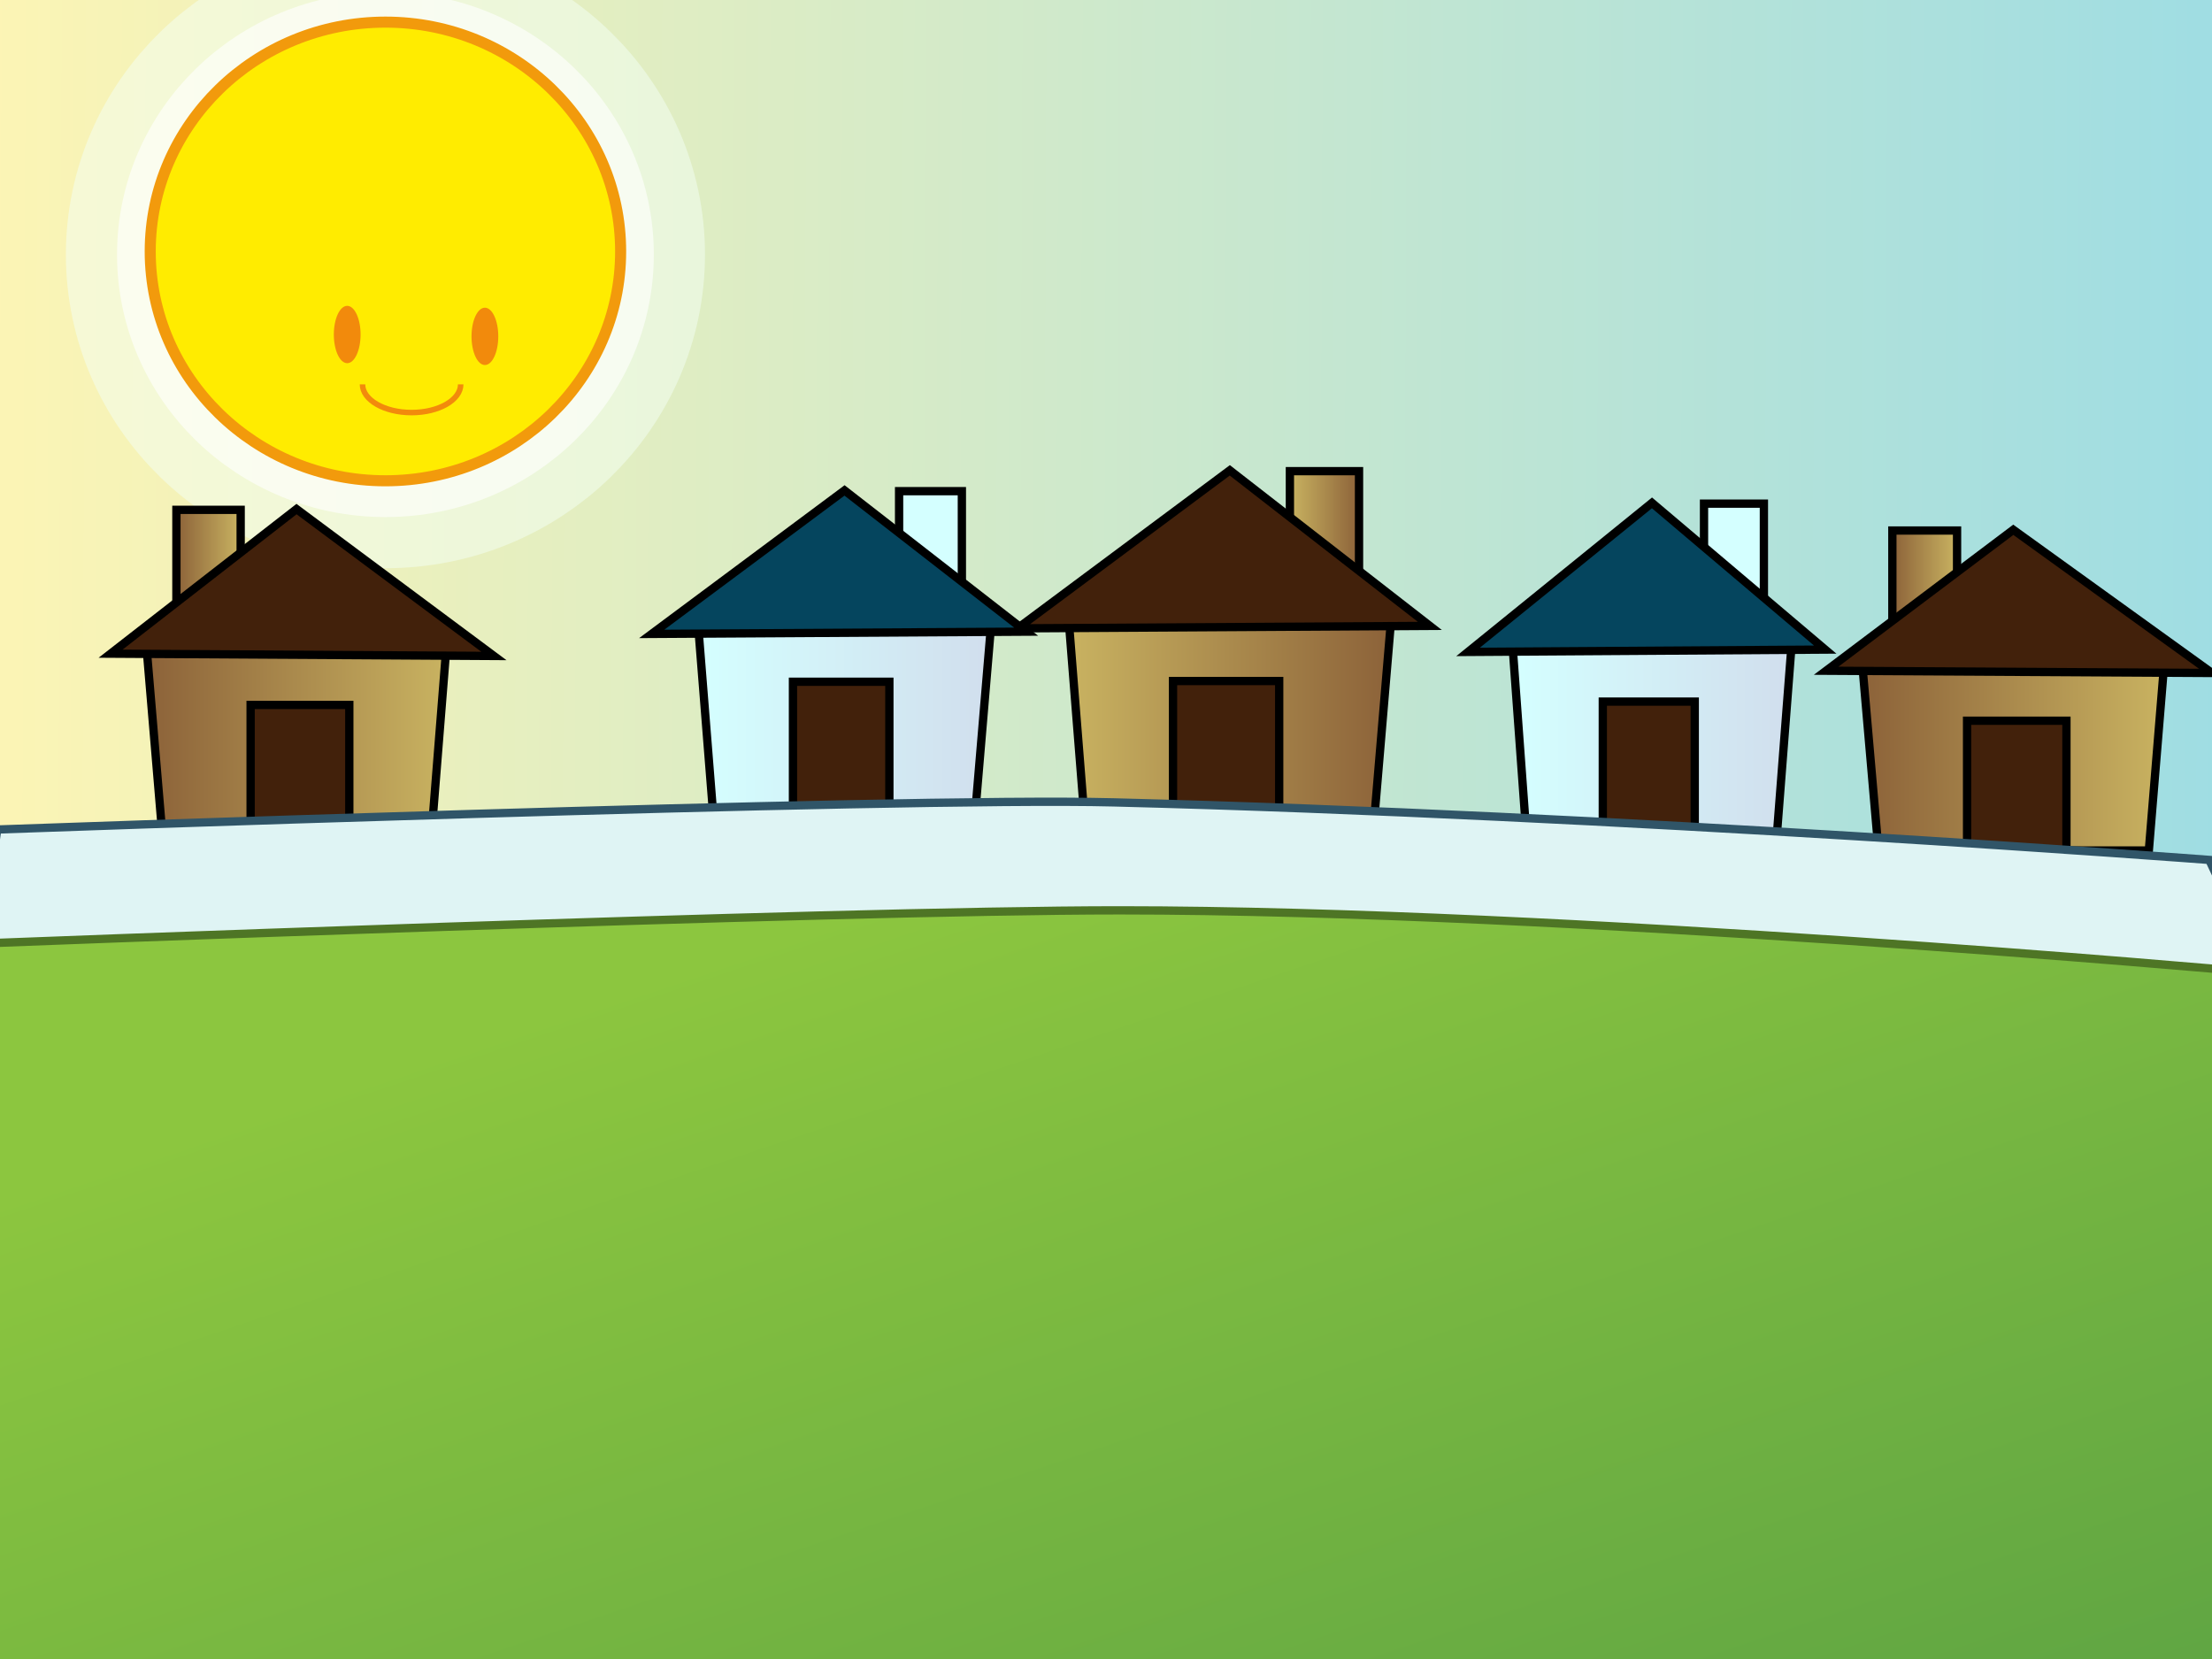
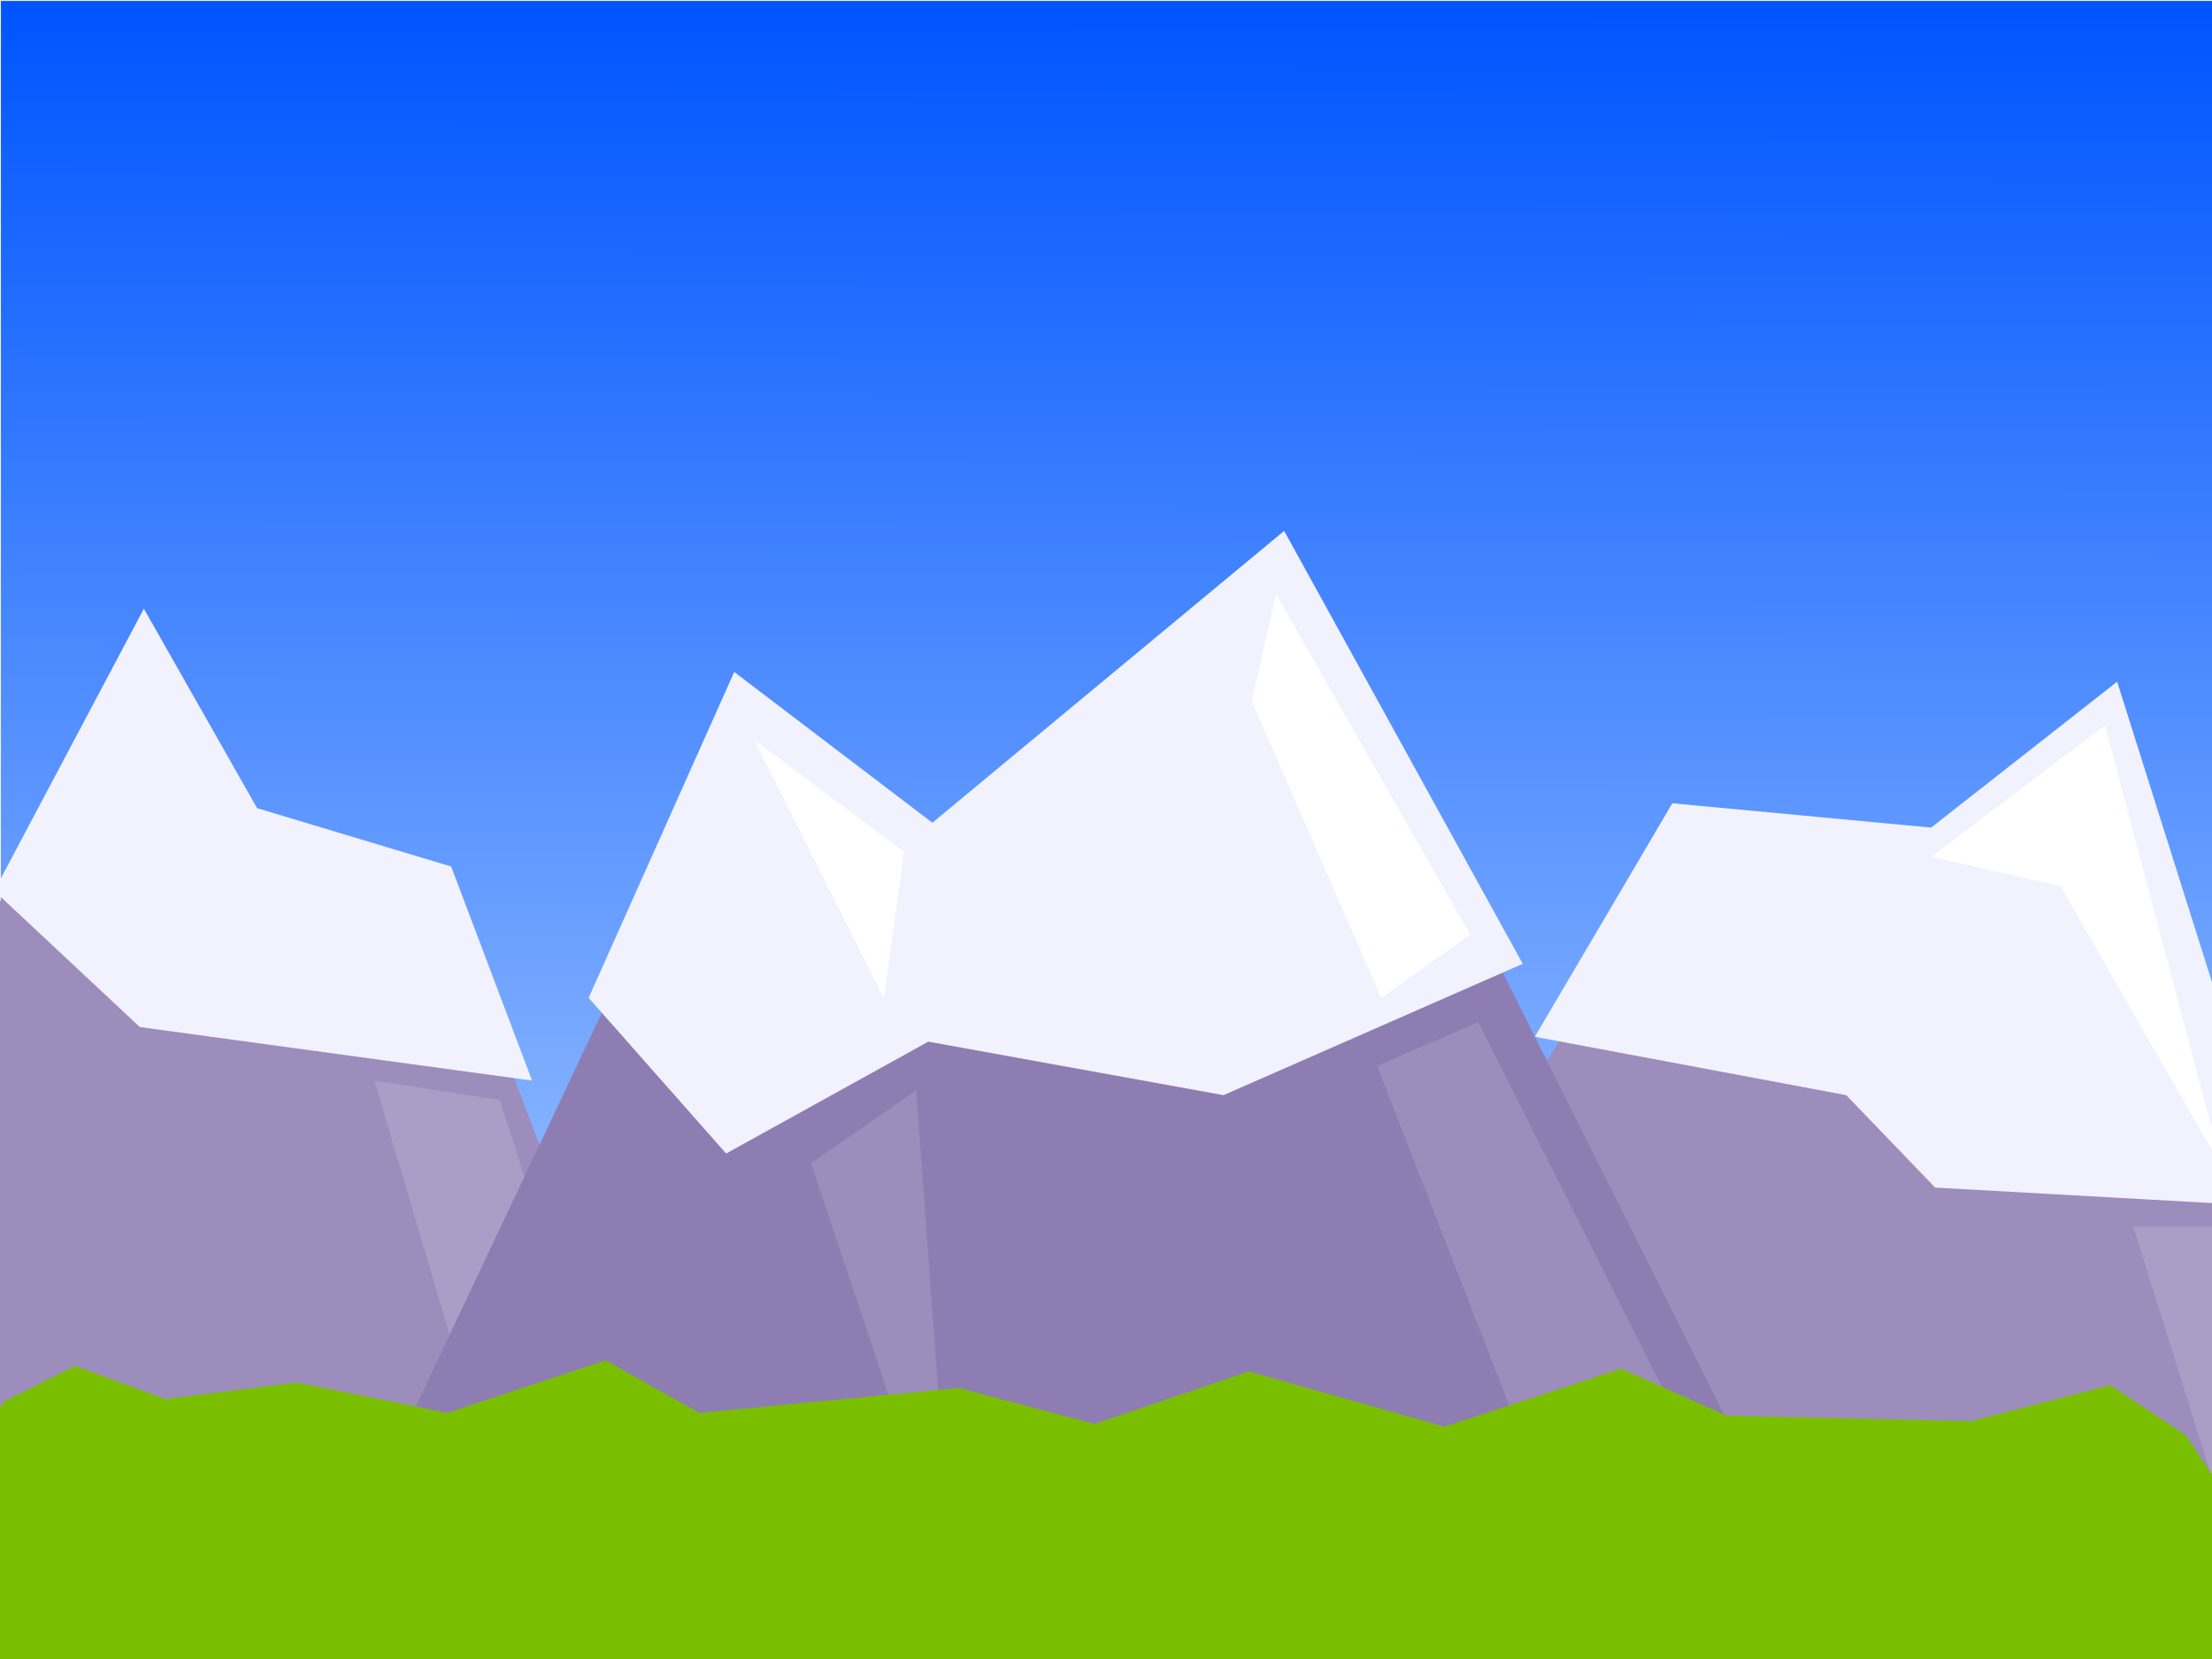
- <svg xmlns="http://www.w3.org/2000/svg" version="1.1" x="0px" y="0px" width="800px" height="600px" viewBox="0 0 800 600" enable-background="new 0 0 800 600" xml:space="preserve">
-   <g id="Sky">
-     <linearGradient id="SVGID_1_" gradientUnits="userSpaceOnUse" x1="-31.016" y1="298.228" x2="941.982" y2="302.228">
-       <stop offset="0" style="stop-color:#FFF5B3" />
-       <stop offset="1" style="stop-color:#8FD9EB" />
-     </linearGradient>
-     <rect fill="url(#SVGID_1_)" width="800" height="600" />
+ <svg xmlns="http://www.w3.org/2000/svg" version="1.0" id="Layer_1" x="0px" y="0px" width="800px" height="600px" viewBox="0 0 800 600" enable-background="new 0 0 800 600" xml:space="preserve">
+   <linearGradient id="SVGID_1_" gradientUnits="userSpaceOnUse" x1="314.265" y1="91.361" x2="315.119" y2="686.234" gradientTransform="matrix(1 0 0 -1 86.5 690)">
+     <stop offset="0" style="stop-color:#BFDBFF" />
+     <stop offset="1" style="stop-color:#0055FF" />
+   </linearGradient>
+   <rect x="0.337" y="0.354" fill="url(#SVGID_1_)" width="801.709" height="602.565" />
+   <g>
+     <polygon fill="#9C8DBD" points="252.382,564.963 160.249,322.186 92.977,292.278 52.029,232.463 -122,545.611  " />
+     <polygon fill="#FFFFFF" points="54.954,257.093 82.74,304.593 151.474,323.944 167.561,371.444 69.578,346.814  " />
+     <polygon fill="#AA9EC6" points="180.723,397.834 135.387,390.797 180.723,543.852 231.908,556.166  " />
+     <polygon fill="#9C8DBD" points="426.41,598.389 610.677,301.074 698.422,309.87 761.307,262.37 890,652.927  " />
+     <polygon fill="#8E7DB3" points="92.977,630.056 268.468,258.852 340.127,311.63 468.82,202.556 701.348,667  " />
+     <polygon fill="#F2F2FF" points="212.896,360.889 265.543,243.018 337.203,297.556 464.433,192 550.717,348.574 442.497,396.074    335.74,376.722 262.619,417.186  " />
+     <polygon fill="#FFFFFF" points="461.509,214.87 531.705,338.018 499.532,360.889 452.734,253.574  " />
+     <polygon fill="#FFFFFF" points="272.855,267.648 326.965,308.111 319.653,360.889  " />
+     <polygon fill="#9C8DBC" points="498.07,385.518 534.63,369.686 676.486,651.166 594.59,633.574  " />
+     <polygon fill="#9C8DBC" points="293.329,420.703 331.353,394.314 344.515,573.759  " />
+     <polygon fill="#F2F2FF" points="555.104,374.963 604.826,290.518 698.422,299.314 765.693,246.537 825.652,436.537 699.884,429.5    667.711,396.074  " />
+     <polygon fill="#FFFFFF" points="698.422,309.87 761.307,262.37 803.717,422.463 745.22,320.427  " />
+     <polygon fill="#AA9EC6" points="771.543,443.574 808.104,443.574 875.375,638.852 827.116,621.259  " />
+     <polygon fill="#F2F2FF" points="-2.081,322.186 52.029,220.148 92.977,292.278 163.174,313.389 192.422,390.797 50.566,371.444     " />
  </g>
-   <g id="Sun">
-     <g id="Layer_4" opacity="0.5">
-       <ellipse fill="#FFEC00" stroke="#F3FFF6" stroke-width="61" cx="139.396" cy="92.062" rx="85.067" ry="82.94" />
-     </g>
-     <g id="Layer_4_copy" opacity="0.61">
-       <ellipse fill="#FFEC00" stroke="#FFFFFF" stroke-width="24" cx="139.396" cy="92.062" rx="85.067" ry="82.94" />
-     </g>
-     <g>
-       <ellipse fill="#FFEC00" stroke="#F29A0C" stroke-width="4" cx="139.396" cy="90.94" rx="85.067" ry="82.941" />
-       <ellipse fill="#F28A0C" cx="125.572" cy="120.98" rx="4.838" ry="10.368" />
-       <ellipse fill="#F28A0C" cx="175.37" cy="121.649" rx="4.838" ry="10.367" />
-       <path fill="none" stroke="#F28A0C" stroke-width="2" d="M166.617,139.004c0,5.637-7.95,10.208-17.758,10.208    c-9.807,0-17.758-4.57-17.758-10.208" />
-     </g>
-   </g>
-   <g id="Houses">
-     <g>
-       <linearGradient id="SVGID_2_" gradientUnits="userSpaceOnUse" x1="386.14" y1="258.804" x2="503.12" y2="258.804">
-         <stop offset="0" style="stop-color:#C9B361" />
-         <stop offset="1" style="stop-color:#8C6239" />
-       </linearGradient>
-       <polygon fill="url(#SVGID_2_)" stroke="#000000" stroke-width="3" points="496.869,298.095 392.391,298.095 386.14,219.513     503.12,223.978   " />
-       <rect x="424.24" y="246.302" fill="#42210B" stroke="#000000" stroke-width="3" width="38.398" height="51.793" />
-       <linearGradient id="SVGID_3_" gradientUnits="userSpaceOnUse" x1="466.508" y1="189.598" x2="491.512" y2="189.598">
-         <stop offset="0" style="stop-color:#C9B361" />
-         <stop offset="1" style="stop-color:#8C6239" />
-       </linearGradient>
-       <rect x="466.508" y="170.399" fill="url(#SVGID_3_)" stroke="#000000" stroke-width="3" width="25.004" height="38.398" />
-       <polygon fill="#42210B" stroke="#000000" stroke-width="3" points="367.982,227.252 517.11,226.359 444.778,170.102   " />
-     </g>
-     <g>
-       <linearGradient id="SVGID_4_" gradientUnits="userSpaceOnUse" x1="677.434" y1="271.988" x2="786.907" y2="271.988" gradientTransform="matrix(-1 0 0 1 1460.441 0)">
-         <stop offset="0" style="stop-color:#C9B361" />
-         <stop offset="1" style="stop-color:#8C6239" />
-       </linearGradient>
-       <polygon fill="url(#SVGID_4_)" stroke="#000000" stroke-width="3" points="679.384,307.596 777.158,307.596 783.008,236.38     673.534,240.426   " />
-       <rect x="711.418" y="260.658" fill="#42210B" stroke="#000000" stroke-width="3" width="35.935" height="46.938" />
-       <linearGradient id="SVGID_5_" gradientUnits="userSpaceOnUse" x1="752.644" y1="209.269" x2="776.044" y2="209.269" gradientTransform="matrix(-1 0 0 1 1460.441 0)">
-         <stop offset="0" style="stop-color:#C9B361" />
-         <stop offset="1" style="stop-color:#8C6239" />
-       </linearGradient>
-       <rect x="684.397" y="191.87" fill="url(#SVGID_5_)" stroke="#000000" stroke-width="3" width="23.399" height="34.799" />
-       <polygon fill="#42210B" stroke="#000000" stroke-width="3" points="800,243.394 660.441,242.584 728.132,191.601   " />
-     </g>
-     <g>
-       <linearGradient id="SVGID_6_" gradientUnits="userSpaceOnUse" x1="36.879" y1="266.571" x2="145.623" y2="266.571" gradientTransform="matrix(-1 0 0 1 198.6289 0)">
-         <stop offset="0" style="stop-color:#C9B361" />
-         <stop offset="1" style="stop-color:#8C6239" />
-       </linearGradient>
-       <polygon fill="url(#SVGID_6_)" stroke="#000000" stroke-width="3" points="58.816,303.096 155.939,303.096 161.75,230.046     53.006,234.196   " />
-       <rect x="90.637" y="254.949" fill="#42210B" stroke="#000000" stroke-width="3" width="35.695" height="48.147" />
-       <linearGradient id="SVGID_7_" gradientUnits="userSpaceOnUse" x1="111.588" y1="202.237" x2="134.832" y2="202.237" gradientTransform="matrix(-1 0 0 1 198.6289 0)">
-         <stop offset="0" style="stop-color:#C9B361" />
-         <stop offset="1" style="stop-color:#8C6239" />
-       </linearGradient>
-       <rect x="63.797" y="184.39" fill="url(#SVGID_7_)" stroke="#000000" stroke-width="3" width="23.244" height="35.695" />
-       <polygon fill="#42210B" stroke="#000000" stroke-width="3" points="178.629,237.24 40,236.41 107.24,184.113   " />
-     </g>
-     <g>
-       <linearGradient id="SVGID_8_" gradientUnits="userSpaceOnUse" x1="252.185" y1="257.915" x2="358.414" y2="257.915">
-         <stop offset="0" style="stop-color:#D4FFFF" />
-         <stop offset="1" style="stop-color:#D1DEED" />
-       </linearGradient>
-       <polygon fill="url(#SVGID_8_)" stroke="#000000" stroke-width="3" points="352.738,293.595 257.861,293.595 252.185,222.235     358.414,226.29   " />
-       <rect x="286.784" y="246.563" fill="#42210B" stroke="#000000" stroke-width="3" width="34.869" height="47.032" />
-       <rect x="325.167" y="177.635" fill="#D4FFFF" stroke="#000000" stroke-width="3" width="22.706" height="34.87" />
-       <polygon fill="#05455E" stroke="#000000" stroke-width="3" points="235.696,229.264 371.119,228.452 305.435,177.365   " />
-     </g>
-     <g>
-       <linearGradient id="SVGID_9_" gradientUnits="userSpaceOnUse" x1="546.672" y1="265.537" x2="647.99" y2="265.537">
-         <stop offset="0" style="stop-color:#D4FFFF" />
-         <stop offset="1" style="stop-color:#D1DEED" />
-       </linearGradient>
-       <polygon fill="url(#SVGID_9_)" stroke="#000000" stroke-width="3" points="642.578,302.598 552.086,302.598 546.672,228.476     647.99,232.688   " />
-       <rect x="579.672" y="253.745" fill="#42210B" stroke="#000000" stroke-width="3" width="33.257" height="48.853" />
-       <rect x="616.28" y="182.149" fill="#D4FFFF" stroke="#000000" stroke-width="3" width="21.655" height="36.219" />
-       <polygon fill="#05455E" stroke="#000000" stroke-width="3" points="530.945,235.776 660.108,234.934 597.46,181.869   " />
-     </g>
-   </g>
-   <g id="Curb">
-     <path fill="#DFF4F4" stroke="#305568" stroke-width="3" d="M817.896,351.201L799,311c0,0-213.04-16.185-396.146-20.807   C324.528,288.216-1,300-1,300l-6.104,42.882" />
-   </g>
-   <g id="Grass">
-     <g>
-       <linearGradient id="SVGID_10_" gradientUnits="userSpaceOnUse" x1="345.187" y1="317.152" x2="559.341" y2="952.082">
-         <stop offset="0" style="stop-color:#8CC63F" />
-         <stop offset="1" style="stop-color:#459245" />
-       </linearGradient>
-       <path fill="url(#SVGID_10_)" stroke="#4E7525" stroke-width="3" d="M-6,620V341.189c0,0,306-11.955,411.06-11.955    c161.16,0,404.94,21.955,404.94,21.955V620" />
-     </g>
-   </g>
+   <polygon fill="#79BF00" points="1.306,507 27.156,494 59.809,506 107.427,500 161.849,511 218.991,492 253.004,511 346.881,502   395.861,515 451.643,496 522.39,516 586.335,495 624.43,512 712.865,514 763.205,501 790.416,519 853,612 -64,617 " />
</svg>
